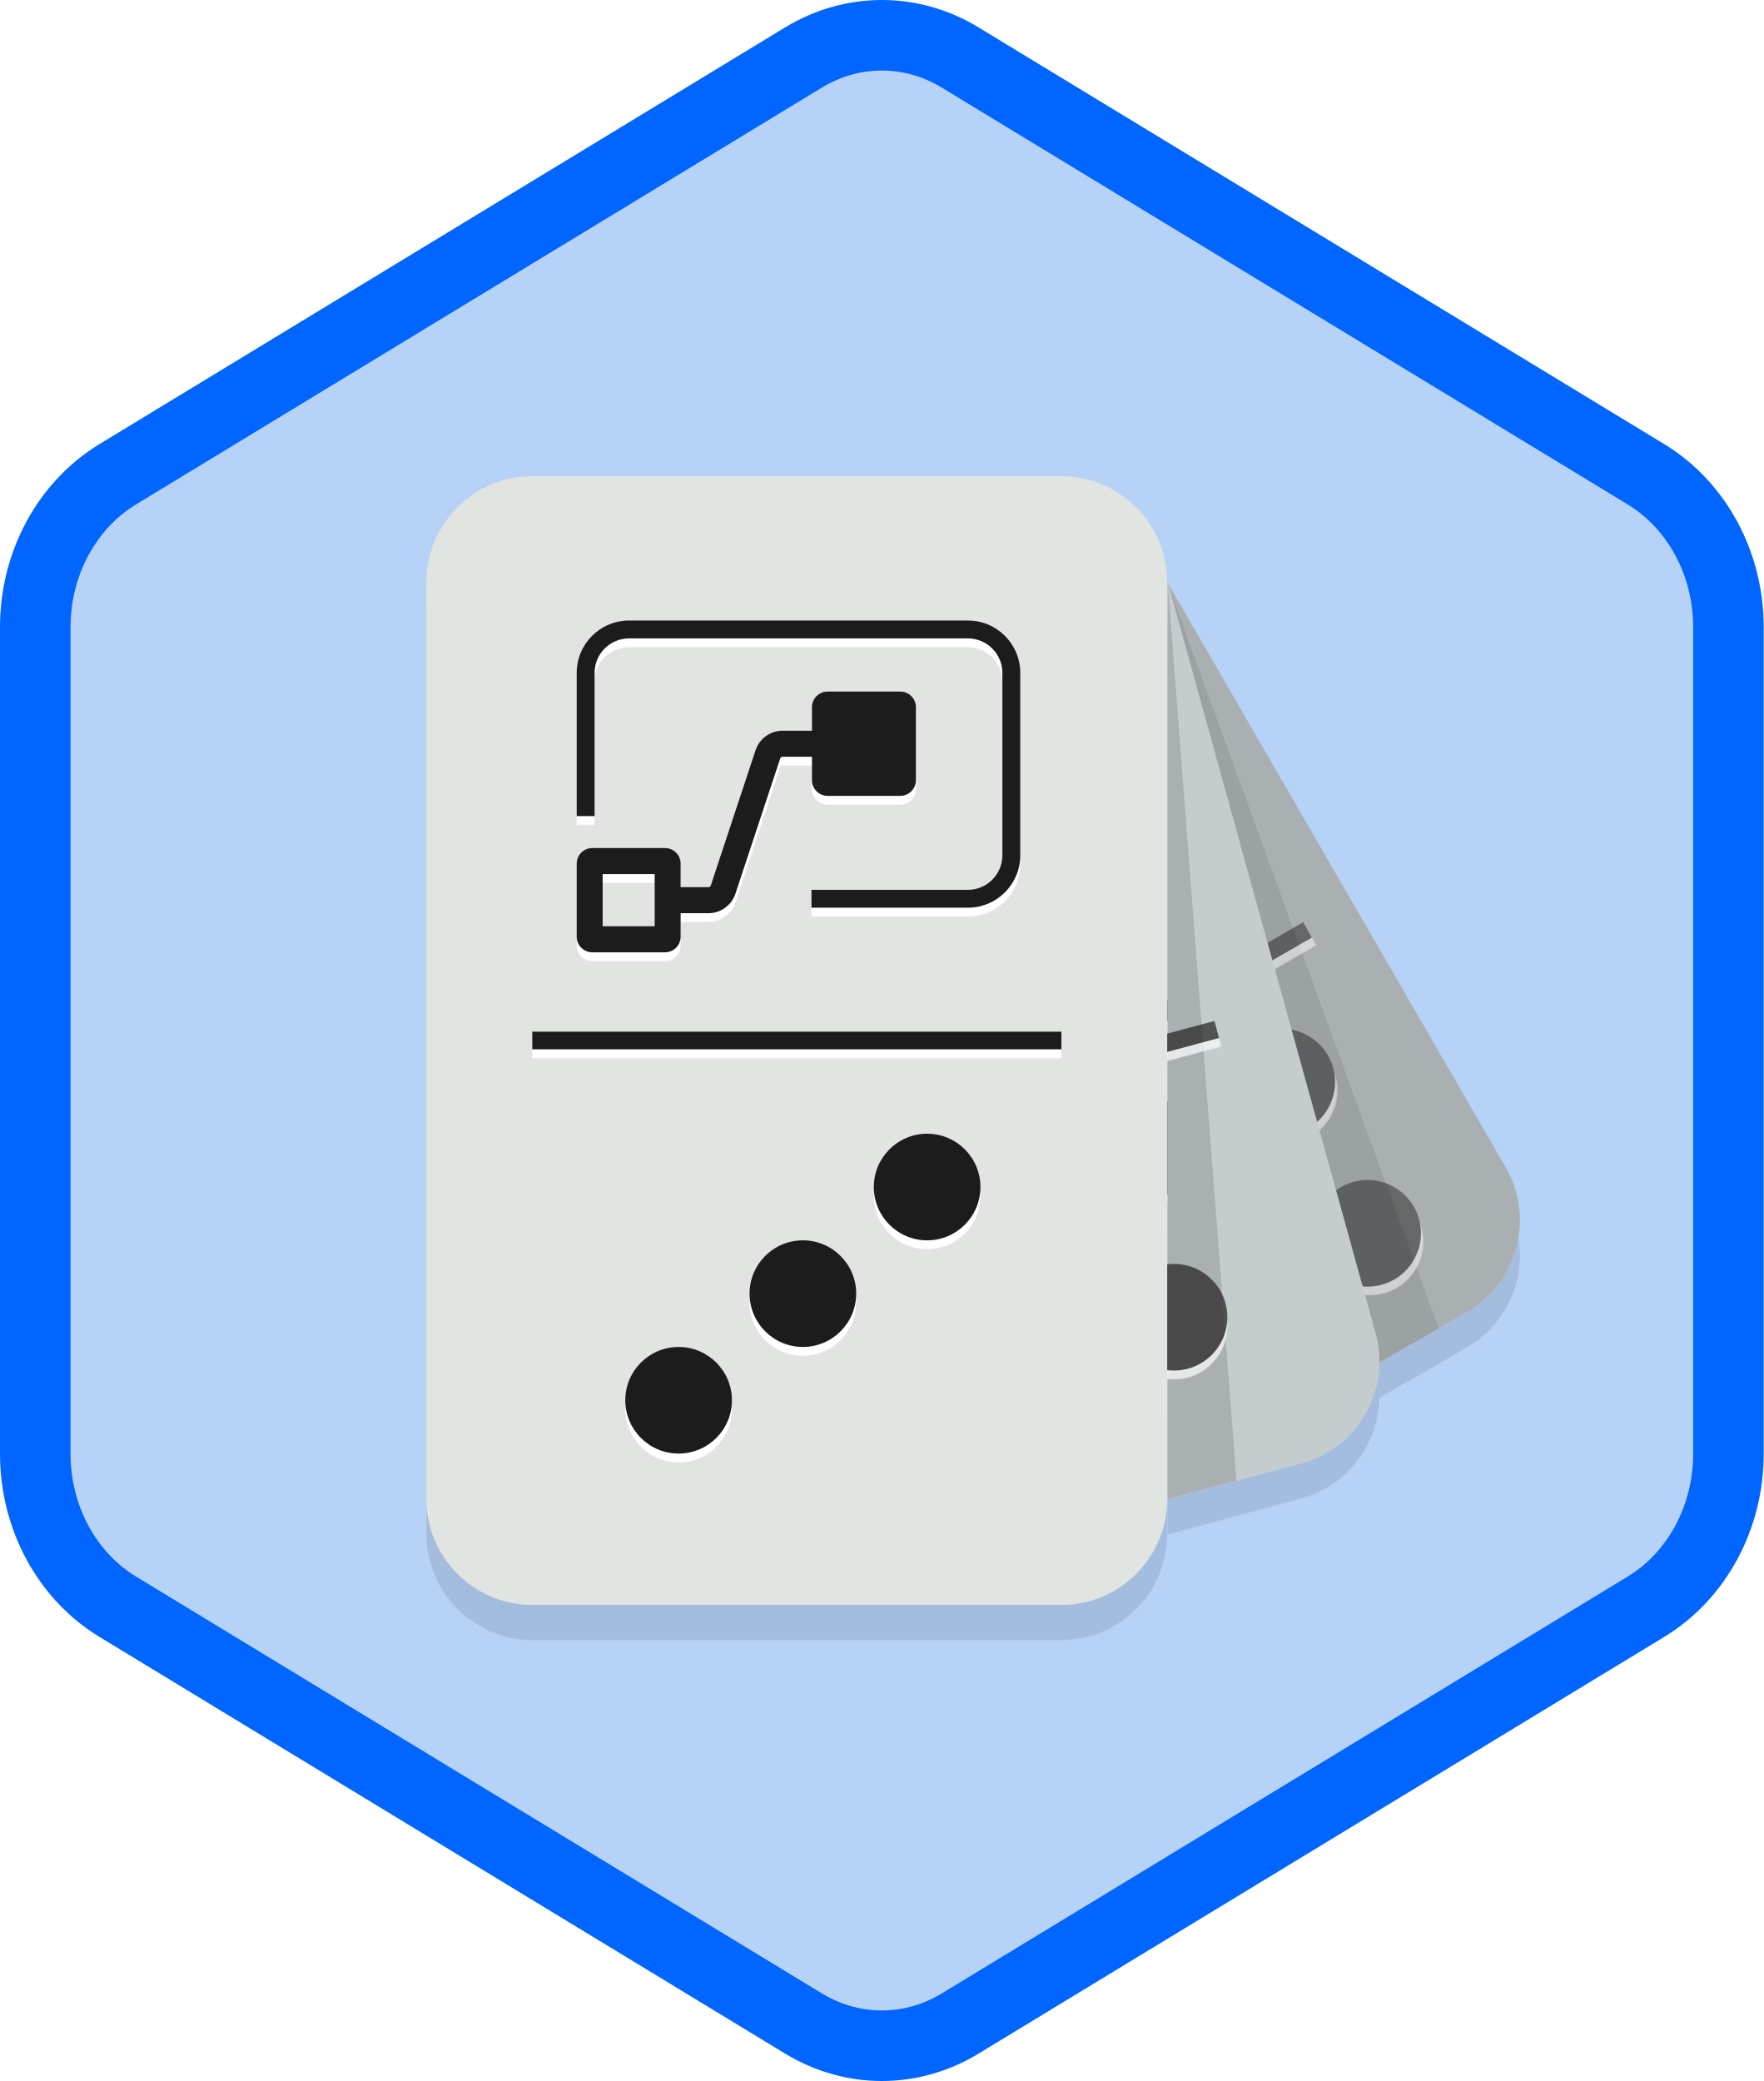
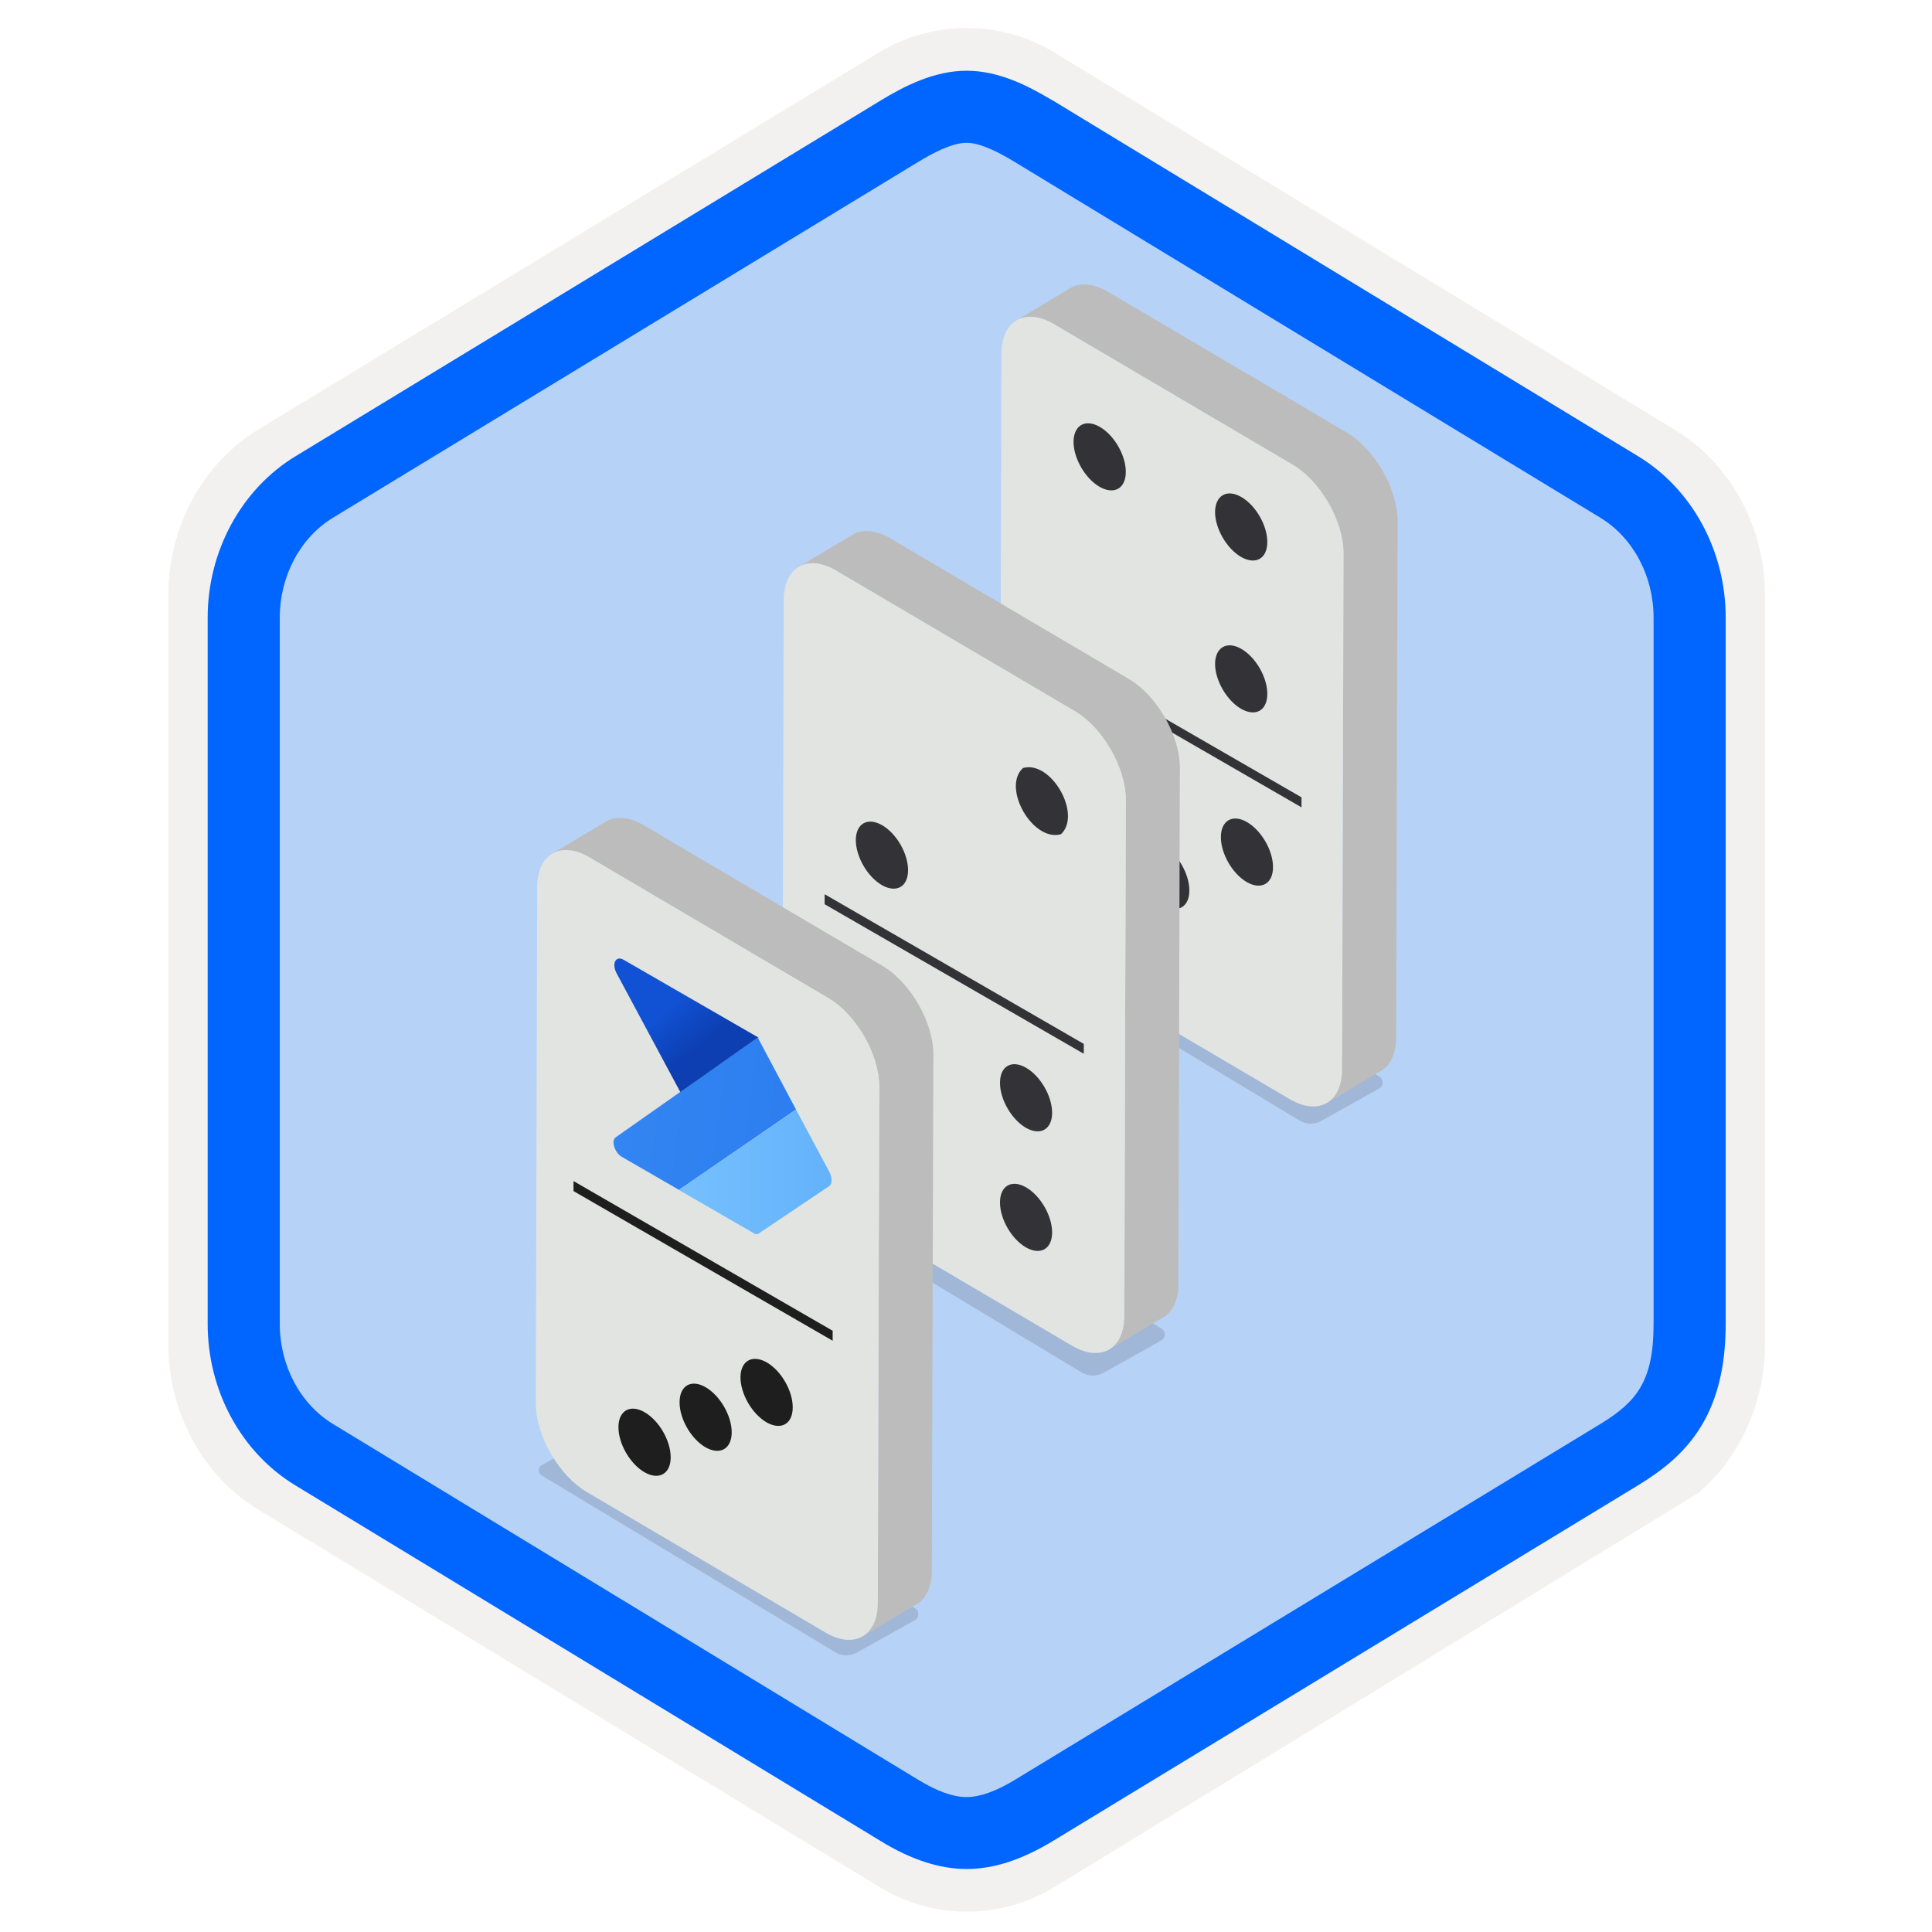
- <svg xmlns="http://www.w3.org/2000/svg" xmlns:xlink="http://www.w3.org/1999/xlink" width="100px" height="118px" viewBox="0 0 100 118" version="1.1">
+ <svg xmlns="http://www.w3.org/2000/svg" width="103" height="103" viewBox="0 0 103 103" fill="none">
+   <path d="M51.503 5.333C50.465 5.333 49.139 5.976 48.226 6.543L15.78 26.403C13.781 27.623 12.648 31.15 12.648 33.686L12.984 71.773C12.984 74.309 14.694 76.586 16.692 77.807L48.957 97.244C50.792 98.358 52.281 98.358 54.116 97.244L86.813 77.759C88.811 76.538 90.425 74.3 90.425 71.773V32.437C90.425 29.901 88.965 27.297 86.957 26.067L54.596 6.543C53.684 5.986 52.55 5.333 51.503 5.333Z" fill="#B7D2F7" />
+   <path d="M51.546 101.916C49.912 101.916 48.308 101.465 46.886 100.6L13.767 80.48C10.807 78.684 8.972 75.302 8.972 71.641V31.738C8.972 28.097 10.807 24.705 13.767 22.899L46.876 2.789C49.72 1.06 53.362 1.069 56.196 2.789L89.296 22.918C92.255 24.715 94.1 28.097 94.1 31.758V71.66C94.1 74.735 92.793 77.636 90.603 79.539V79.558L56.196 100.619C54.793 101.465 53.179 101.916 51.546 101.916ZM51.19 5.21C50.153 5.21 48.827 5.854 47.914 6.421L15.467 26.281C13.469 27.501 12.335 31.027 12.335 33.564L12.671 71.65C12.671 74.187 14.382 76.464 16.38 77.684L48.644 97.122C50.479 98.236 51.968 98.236 53.804 97.122L86.5 77.636C88.499 76.416 90.113 74.177 90.113 71.65V32.315C90.113 29.778 88.652 27.174 86.644 25.945L54.284 6.421C53.371 5.864 52.238 5.21 51.19 5.21Z" fill="#F2F1F0" />
+   <path d="M51.531 99.641C50.099 99.641 48.562 99.141 46.967 98.161L15.741 79.185C12.858 77.436 11.071 74.141 11.071 70.586V32.932C11.071 29.386 12.858 26.091 15.741 24.332L46.967 5.347C48.168 4.617 49.782 3.771 51.531 3.771C53.251 3.771 54.798 4.568 56.085 5.337H56.095L87.331 24.323C90.213 26.072 92.001 29.367 92.001 32.922V70.586C92.001 75.64 89.752 77.706 87.331 79.185L56.095 98.171C54.452 99.16 52.963 99.641 51.531 99.641ZM51.531 7.614C50.724 7.614 49.686 8.191 48.966 8.623L17.739 27.609C16 28.675 14.915 30.712 14.915 32.932V70.586C14.915 72.805 16 74.842 17.739 75.909L48.966 94.894C49.965 95.5 50.82 95.807 51.531 95.807C52.233 95.807 53.097 95.5 54.096 94.894L85.332 75.909C87.245 74.737 88.157 73.641 88.157 70.586V32.932C88.157 30.712 87.072 28.675 85.332 27.609L54.096 8.633C53.309 8.162 52.309 7.614 51.531 7.614Z" fill="#0066FF" />
+   <path opacity="0.15" d="M53.631 49.771L57.39 47.674L73.529 57.392C73.776 57.535 73.769 57.899 73.522 58.035L70.432 59.762C70.075 59.957 69.64 59.95 69.29 59.743L53.624 50.31C53.416 50.186 53.423 49.888 53.631 49.771Z" fill="#1F1D20" />
+   <path d="M74.51 27.804C74.516 26.058 73.276 23.909 71.757 23.032L59.045 15.54C58.279 15.099 57.585 15.06 57.078 15.352L54.196 17.073C54.702 16.78 55.397 16.819 56.163 17.261L68.874 24.753C70.394 25.629 71.633 27.778 71.627 29.524L71.549 57.038C71.549 57.908 71.237 58.518 70.738 58.81L73.62 57.09C74.12 56.804 74.425 56.187 74.432 55.317L74.51 27.804Z" fill="#BCBCBC" />
+   <path d="M68.874 24.746C70.393 25.622 71.633 27.771 71.627 29.518L71.549 57.031C71.542 58.778 70.296 59.492 68.777 58.609L56.065 51.13C54.546 50.253 53.306 48.105 53.312 46.358L53.39 18.845C53.397 17.098 54.643 16.384 56.163 17.267L68.874 24.746Z" fill="#E1E4E1" />
+   <path d="M69.387 42.508V43.041L55.572 35.062V34.536L69.387 42.508Z" fill="#323237" />
+   <path d="M57.896 46.391C58.669 46.839 59.286 47.91 59.286 48.793C59.286 49.675 58.662 50.033 57.89 49.591C57.117 49.143 56.501 48.072 56.501 47.189C56.501 46.3 57.124 45.943 57.896 46.391Z" fill="#323237" />
+   <path d="M62.018 45.073C62.791 45.521 63.408 46.592 63.408 47.475C63.408 48.358 62.784 48.715 62.012 48.274C61.246 47.832 60.623 46.755 60.629 45.872C60.629 44.982 61.252 44.625 62.018 45.073Z" fill="#323237" />
+   <path d="M66.479 43.827C67.251 44.274 67.868 45.346 67.868 46.228C67.868 47.111 67.245 47.468 66.472 47.027C65.706 46.586 65.083 45.508 65.089 44.625C65.089 43.742 65.713 43.385 66.479 43.827Z" fill="#323237" />
+   <path d="M66.18 26.499C66.946 26.94 67.569 28.018 67.563 28.901C67.563 29.784 66.94 30.134 66.167 29.693C65.395 29.245 64.778 28.174 64.778 27.291C64.791 26.408 65.414 26.051 66.18 26.499Z" fill="#323237" />
+   <path d="M66.18 34.595C66.946 35.036 67.569 36.114 67.563 36.997C67.563 37.88 66.94 38.23 66.167 37.789C65.395 37.341 64.778 36.27 64.778 35.387C64.791 34.504 65.414 34.153 66.18 34.595Z" fill="#323237" />
+   <path d="M58.636 22.76C59.402 23.201 60.025 24.279 60.019 25.162C60.019 26.045 59.395 26.395 58.623 25.954C57.85 25.506 57.233 24.435 57.233 23.552C57.24 22.669 57.863 22.312 58.636 22.76Z" fill="#323237" />
+   <path opacity="0.15" d="M42.023 63.208L45.782 61.111L61.914 70.823C62.161 70.966 62.155 71.33 61.908 71.466L58.818 73.193C58.461 73.388 58.026 73.381 57.675 73.174L42.01 63.741C41.809 63.624 41.809 63.325 42.023 63.208Z" fill="#1F1D20" />
+   <path d="M62.901 40.949C62.908 39.202 61.668 37.053 60.148 36.177L47.437 28.685C46.671 28.244 45.976 28.204 45.47 28.497L42.587 30.217C43.094 29.925 43.788 29.964 44.554 30.405L57.266 37.897C58.785 38.774 60.025 40.922 60.019 42.669L59.941 70.182C59.941 71.052 59.629 71.662 59.129 71.955L62.012 70.234C62.512 69.949 62.817 69.332 62.823 68.462L62.901 40.949Z" fill="#BCBCBC" />
+   <path d="M57.266 37.891C58.785 38.768 60.025 40.916 60.019 42.663L59.941 70.176C59.934 71.923 58.688 72.637 57.169 71.754L44.457 64.269C42.938 63.392 41.698 61.243 41.705 59.497L41.782 31.983C41.789 30.237 43.035 29.523 44.555 30.406L57.266 37.891Z" fill="#E1E4E1" />
+   <path d="M57.779 55.653V56.179L43.964 48.207V47.674L57.779 55.653Z" fill="#323237" />
+   <path d="M54.702 56.925C55.474 57.373 56.091 58.444 56.091 59.327C56.091 60.21 55.468 60.567 54.695 60.126C53.929 59.684 53.306 58.607 53.313 57.724C53.313 56.834 53.936 56.484 54.702 56.925Z" fill="#323237" />
+   <path d="M54.702 63.301C55.474 63.748 56.091 64.82 56.091 65.703C56.091 66.586 55.468 66.943 54.695 66.501C53.929 66.06 53.306 64.982 53.313 64.099C53.313 63.216 53.936 62.859 54.702 63.301Z" fill="#323237" />
+   <path d="M47.028 43.993C47.794 44.434 48.417 45.512 48.411 46.395C48.411 47.278 47.787 47.628 47.015 47.187C46.242 46.739 45.626 45.668 45.626 44.785C45.632 43.902 46.255 43.551 47.028 43.993Z" fill="#323237" />
+   <path d="M54.533 40.948C56.02 40.507 57.695 43.396 56.565 44.474C55.066 44.902 53.397 42.007 54.533 40.948C54.533 40.948 54.533 40.955 54.533 40.948Z" fill="#323237" />
+   <path opacity="0.15" d="M28.875 78.115L32.634 76.019L48.773 85.737C49.02 85.88 49.013 86.244 48.767 86.38L45.676 88.107C45.319 88.302 44.884 88.295 44.534 88.087L28.868 78.654C28.667 78.531 28.667 78.232 28.875 78.115Z" fill="#1F1D20" />
+   <path d="M49.76 56.242C49.767 54.495 48.527 52.346 47.008 51.47L34.289 43.978C33.523 43.536 32.829 43.498 32.322 43.79L29.44 45.51C29.946 45.218 30.641 45.257 31.407 45.698L44.118 53.19C45.638 54.067 46.878 56.215 46.871 57.962L46.793 85.475C46.793 86.345 46.482 86.956 45.982 87.248L48.864 85.527C49.364 85.242 49.669 84.625 49.676 83.755L49.76 56.242Z" fill="#BCBCBC" />
+   <path d="M44.125 53.184C45.644 54.061 46.884 56.209 46.878 57.956L46.8 85.469C46.793 87.216 45.547 87.93 44.028 87.047L31.316 79.561C29.797 78.685 28.557 76.536 28.564 74.79L28.641 47.276C28.648 45.53 29.894 44.816 31.413 45.699L44.125 53.184Z" fill="#E1E4E1" />
+   <path d="M44.391 70.946V71.478L30.576 63.5V62.967L44.391 70.946Z" fill="#1E1E1E" />
+   <path d="M34.367 75.29C35.139 75.737 35.756 76.809 35.756 77.692C35.756 78.575 35.133 78.932 34.361 78.49C33.588 78.042 32.971 76.971 32.971 76.088C32.971 75.199 33.601 74.848 34.367 75.29Z" fill="#1E1E1E" />
+   <path d="M37.62 73.958C38.392 74.406 39.009 75.478 39.009 76.361C39.009 77.243 38.386 77.6 37.613 77.159C36.847 76.718 36.224 75.64 36.23 74.757C36.23 73.868 36.854 73.51 37.62 73.958Z" fill="#1E1E1E" />
+   <path d="M40.879 72.634C41.645 73.075 42.269 74.153 42.262 75.036C42.262 75.919 41.639 76.269 40.866 75.828C40.094 75.38 39.477 74.309 39.477 73.426C39.483 72.549 40.107 72.192 40.879 72.634Z" fill="#1E1E1E" />
+   <path d="M40.398 55.313L40.424 55.365L42.437 59.15L36.198 63.435L36.308 63.499L33.153 61.675C32.77 61.455 32.569 60.818 32.822 60.636L36.263 58.215L40.398 55.313Z" fill="url(#paint0_linear)" />
+   <path d="M42.437 59.156L44.203 62.454C44.378 62.785 44.372 63.123 44.197 63.24L40.431 65.772C40.379 65.811 40.295 65.804 40.21 65.759L36.309 63.506L36.198 63.441L42.437 59.156Z" fill="url(#paint1_linear)" />
+   <path d="M40.431 55.313V55.365L40.405 55.313L36.27 58.222L32.881 51.905C32.595 51.372 32.823 50.925 33.251 51.171L40.431 55.313Z" fill="url(#paint2_linear)" />
  <defs>
-     <filter x="-1.6%" y="-1.6%" width="103.2%" height="106.2%" filterUnits="objectBoundingBox" id="filter-1">
-       <feOffset dx="0" dy="2" in="SourceAlpha" result="shadowOffsetOuter1" />
-       <feColorMatrix values="0 0 0 0 0   0 0 0 0 0   0 0 0 0 0  0 0 0 0.1 0" type="matrix" in="shadowOffsetOuter1" result="shadowMatrixOuter1" />
-       <feMerge>
-         <feMergeNode in="shadowMatrixOuter1" />
-         <feMergeNode in="SourceGraphic" />
-       </feMerge>
-     </filter>
-     <circle id="path-2" cx="12.798" cy="16.4" r="3.023" />
-     <filter x="-4.1%" y="-12.4%" width="108.3%" height="116.5%" filterUnits="objectBoundingBox" id="filter-3">
-       <feOffset dx="0" dy="-0.5" in="SourceAlpha" result="shadowOffsetOuter1" />
-       <feColorMatrix values="0 0 0 0 1   0 0 0 0 1   0 0 0 0 1  0 0 0 1 0" type="matrix" in="shadowOffsetOuter1" />
-     </filter>
-     <circle id="path-4" cx="19.844" cy="10.354" r="3.023" />
-     <filter x="-4.1%" y="-12.4%" width="108.3%" height="116.5%" filterUnits="objectBoundingBox" id="filter-5">
-       <feOffset dx="0" dy="-0.5" in="SourceAlpha" result="shadowOffsetOuter1" />
-       <feColorMatrix values="0 0 0 0 1   0 0 0 0 1   0 0 0 0 1  0 0 0 1 0" type="matrix" in="shadowOffsetOuter1" />
-     </filter>
-     <circle id="path-6" cx="28.148" cy="3.124" r="3.023" />
-     <filter x="-4.1%" y="-12.4%" width="108.3%" height="116.5%" filterUnits="objectBoundingBox" id="filter-7">
-       <feOffset dx="0" dy="-0.5" in="SourceAlpha" result="shadowOffsetOuter1" />
-       <feColorMatrix values="0 0 0 0 1   0 0 0 0 1   0 0 0 0 1  0 0 0 1 0" type="matrix" in="shadowOffsetOuter1" />
-     </filter>
-     <circle id="path-8" cx="25.664" cy="12.67" r="3.023" />
-     <filter x="-4.1%" y="-12.4%" width="108.3%" height="116.5%" filterUnits="objectBoundingBox" id="filter-9">
-       <feOffset dx="0" dy="-0.5" in="SourceAlpha" result="shadowOffsetOuter1" />
-       <feColorMatrix values="0 0 0 0 1   0 0 0 0 1   0 0 0 0 1  0 0 0 1 0" type="matrix" in="shadowOffsetOuter1" />
-     </filter>
-     <rect id="path-10" x="-0.179" y="16.242" width="30" height="1" />
-     <filter x="-0.8%" y="-75.0%" width="101.7%" height="200.0%" filterUnits="objectBoundingBox" id="filter-11">
-       <feOffset dx="0" dy="-0.5" in="SourceAlpha" result="shadowOffsetOuter1" />
-       <feColorMatrix values="0 0 0 0 1   0 0 0 0 1   0 0 0 0 1  0 0 0 1 0" type="matrix" in="shadowOffsetOuter1" />
-     </filter>
-     <circle id="path-12" cx="12.798" cy="15.4" r="3.023" />
-     <filter x="-4.1%" y="-12.4%" width="108.3%" height="116.5%" filterUnits="objectBoundingBox" id="filter-13">
-       <feOffset dx="0" dy="-0.5" in="SourceAlpha" result="shadowOffsetOuter1" />
-       <feColorMatrix values="0 0 0 0 1   0 0 0 0 1   0 0 0 0 1  0 0 0 1 0" type="matrix" in="shadowOffsetOuter1" />
-     </filter>
-     <circle id="path-14" cx="19.844" cy="9.354" r="3.023" />
-     <filter x="-4.1%" y="-12.4%" width="108.3%" height="116.5%" filterUnits="objectBoundingBox" id="filter-15">
-       <feOffset dx="0" dy="-0.5" in="SourceAlpha" result="shadowOffsetOuter1" />
-       <feColorMatrix values="0 0 0 0 1   0 0 0 0 1   0 0 0 0 1  0 0 0 1 0" type="matrix" in="shadowOffsetOuter1" />
-     </filter>
-     <circle id="path-16" cx="26.889" cy="3.309" r="3.023" />
-     <filter x="-4.1%" y="-12.4%" width="108.3%" height="116.5%" filterUnits="objectBoundingBox" id="filter-17">
-       <feOffset dx="0" dy="-0.5" in="SourceAlpha" result="shadowOffsetOuter1" />
-       <feColorMatrix values="0 0 0 0 1   0 0 0 0 1   0 0 0 0 1  0 0 0 1 0" type="matrix" in="shadowOffsetOuter1" />
-     </filter>
-     <rect id="path-18" x="-0.179" y="15.242" width="30" height="1" />
-     <filter x="-0.8%" y="-75.0%" width="101.7%" height="200.0%" filterUnits="objectBoundingBox" id="filter-19">
-       <feOffset dx="0" dy="-0.5" in="SourceAlpha" result="shadowOffsetOuter1" />
-       <feColorMatrix values="0 0 0 0 1   0 0 0 0 1   0 0 0 0 1  0 0 0 1 0" type="matrix" in="shadowOffsetOuter1" />
-     </filter>
-     <rect id="path-20" x="6" y="31.5" width="30" height="1" />
-     <filter x="-0.8%" y="-25.0%" width="101.7%" height="200.0%" filterUnits="objectBoundingBox" id="filter-21">
-       <feOffset dx="0" dy="0.5" in="SourceAlpha" result="shadowOffsetOuter1" />
-       <feColorMatrix values="0 0 0 0 1   0 0 0 0 1   0 0 0 0 1  0 0 0 1 0" type="matrix" in="shadowOffsetOuter1" />
-     </filter>
-     <path d="M1.534,11.275 L1.534,3.151 C1.536,2.074 2.408,1.202 3.486,1.2 L22.702,1.2 C23.78,1.202 24.653,2.074 24.654,3.151 L24.654,13.505 C24.653,14.582 23.78,15.454 22.702,15.456 L13.831,15.456 L13.831,16.469 L22.703,16.469 C24.341,16.468 25.668,15.141 25.67,13.505 L25.67,3.151 C25.668,1.514 24.341,0.188 22.703,0.186 L3.486,0.186 C1.848,0.188 0.521,1.514 0.52,3.151 L0.52,11.275 L1.534,11.275 Z" id="path-22" />
-     <filter x="-1.0%" y="-1.5%" width="102.0%" height="106.1%" filterUnits="objectBoundingBox" id="filter-23">
-       <feOffset dx="0" dy="0.5" in="SourceAlpha" result="shadowOffsetOuter1" />
-       <feColorMatrix values="0 0 0 0 1   0 0 0 0 1   0 0 0 0 1  0 0 0 1 0" type="matrix" in="shadowOffsetOuter1" />
-     </filter>
-     <path d="M13.859,9.241 C13.858,9.476 13.951,9.701 14.117,9.867 C14.283,10.034 14.508,10.127 14.743,10.128 L18.868,10.128 C19.103,10.127 19.328,10.034 19.494,9.867 C19.659,9.701 19.752,9.475 19.752,9.241 L19.752,5.101 C19.752,4.866 19.659,4.641 19.494,4.475 C19.328,4.308 19.103,4.215 18.868,4.214 L14.743,4.214 C14.508,4.214 14.283,4.308 14.117,4.475 C13.951,4.641 13.858,4.866 13.859,5.101 L13.859,6.434 L12.193,6.434 C11.495,6.435 10.876,6.883 10.659,7.546 L8.124,15.204 C8.105,15.263 8.049,15.304 7.986,15.305 L6.412,15.305 L6.412,13.973 C6.413,13.739 6.32,13.513 6.154,13.347 C5.988,13.18 5.763,13.087 5.528,13.086 L1.404,13.086 C1.169,13.087 0.944,13.18 0.778,13.347 C0.613,13.513 0.52,13.739 0.52,13.973 L0.52,18.113 C0.52,18.348 0.613,18.573 0.778,18.739 C0.944,18.906 1.169,18.999 1.404,19 L5.529,19 C5.764,18.999 5.989,18.906 6.155,18.739 C6.321,18.573 6.414,18.348 6.413,18.113 L6.413,16.782 L7.987,16.782 C8.685,16.782 9.304,16.333 9.521,15.67 L12.056,8.013 C12.075,7.953 12.131,7.912 12.194,7.912 L13.859,7.912 L13.859,9.241 Z M4.939,17.52 L1.992,17.52 L1.992,14.563 L4.939,14.563 L4.939,17.52 Z" id="path-24" />
-     <filter x="-1.3%" y="-1.7%" width="102.6%" height="106.8%" filterUnits="objectBoundingBox" id="filter-25">
-       <feOffset dx="0" dy="0.5" in="SourceAlpha" result="shadowOffsetOuter1" />
-       <feColorMatrix values="0 0 0 0 1   0 0 0 0 1   0 0 0 0 1  0 0 0 1 0" type="matrix" in="shadowOffsetOuter1" />
-     </filter>
-     <circle id="path-26" cx="3.798" cy="15.4" r="3.023" />
-     <filter x="-4.1%" y="-4.1%" width="108.3%" height="116.5%" filterUnits="objectBoundingBox" id="filter-27">
-       <feOffset dx="0" dy="0.5" in="SourceAlpha" result="shadowOffsetOuter1" />
-       <feColorMatrix values="0 0 0 0 1   0 0 0 0 1   0 0 0 0 1  0 0 0 1 0" type="matrix" in="shadowOffsetOuter1" />
-     </filter>
-     <circle id="path-28" cx="10.844" cy="9.354" r="3.023" />
-     <filter x="-4.1%" y="-4.1%" width="108.3%" height="116.5%" filterUnits="objectBoundingBox" id="filter-29">
-       <feOffset dx="0" dy="0.5" in="SourceAlpha" result="shadowOffsetOuter1" />
-       <feColorMatrix values="0 0 0 0 1   0 0 0 0 1   0 0 0 0 1  0 0 0 1 0" type="matrix" in="shadowOffsetOuter1" />
-     </filter>
-     <circle id="path-30" cx="17.889" cy="3.309" r="3.023" />
-     <filter x="-4.1%" y="-4.1%" width="108.3%" height="116.5%" filterUnits="objectBoundingBox" id="filter-31">
-       <feOffset dx="0" dy="0.5" in="SourceAlpha" result="shadowOffsetOuter1" />
-       <feColorMatrix values="0 0 0 0 1   0 0 0 0 1   0 0 0 0 1  0 0 0 1 0" type="matrix" in="shadowOffsetOuter1" />
-     </filter>
+     <linearGradient id="paint0_linear" x1="24.984" y1="57.692" x2="44.021" y2="60.138" gradientUnits="userSpaceOnUse">
+       <stop stop-color="#388CF4" />
+       <stop offset="1" stop-color="#2C7CEF" />
+     </linearGradient>
+     <linearGradient id="paint1_linear" x1="36.198" y1="62.475" x2="44.334" y2="62.475" gradientUnits="userSpaceOnUse">
+       <stop stop-color="#76C0FD" />
+       <stop offset="1" stop-color="#63B2FB" />
+     </linearGradient>
+     <linearGradient id="paint2_linear" x1="30.765" y1="47.328" x2="41.613" y2="60.834" gradientUnits="userSpaceOnUse">
+       <stop offset="0.46" stop-color="#1152D4" />
+       <stop offset="0.616" stop-color="#0D3FB3" />
+     </linearGradient>
  </defs>
-   <g id="Badges-FINAL" stroke="none" stroke-width="1" fill="none" fill-rule="evenodd">
-     <g id="Automate-a-process-using-Flow" transform="translate(-576, -118)">
-       <g id="Automate-a-process-using-Flow/automate-a-process-using-flow" transform="translate(576, 118)">
-         <path d="M44.742,3.497 C46.374,2.499 48.187,2 50,2 C51.813,2 53.627,2.499 55.256,3.497 L92.591,26.332 C95.933,28.377 98,32.203 98,36.353 L98,81.647 C98,85.795 95.933,89.624 92.591,91.668 L55.256,114.505 C53.627,115.501 51.813,116 50,116 C48.187,116 46.374,115.501 44.742,114.505 L7.409,91.668 C4.066,89.624 2,85.795 2,81.647 L2,36.353 C2,32.203 4.066,28.377 7.409,26.332 L44.742,3.497 Z" id="Trophy-1" fill="#B7D2F7" />
-         <g id="Dominoes" filter="url(#filter-1)" transform="translate(24.17847, 27)">
-           <g id="Group-4" transform="translate(38.5, 32) scale(1, -1) translate(-38.5, -32) translate(15, 6)">
-             <path d="M44.001,10.603 L36.012,6 L26.999,52 L46.199,18.799 C47.852,15.941 46.862,12.253 44.001,10.603" id="Fill-238" fill="#AAB0B1" />
-             <polyline id="Fill-239" fill="#9CA2A2" points="36.012 6 26.999 52 42.391 9.676 36.012 6" />
-             <g id="Group-2-Copy-2" opacity="0.5" transform="translate(24.59198, 19.53126) rotate(-345) translate(-24.59198, -19.53126) translate(8.591977, 8.531262)" fill-rule="nonzero">
-               <g id="Oval">
-                 <use fill="black" fill-opacity="1" filter="url(#filter-3)" xlink:href="#path-2" />
-                 <use fill="#1E1E1E" xlink:href="#path-2" />
-               </g>
-               <g id="Oval-Copy">
-                 <use fill="black" fill-opacity="1" filter="url(#filter-5)" xlink:href="#path-4" />
-                 <use fill="#1E1E1E" xlink:href="#path-4" />
-               </g>
-               <g id="Oval-Copy-2">
-                 <use fill="black" fill-opacity="1" filter="url(#filter-7)" xlink:href="#path-6" />
-                 <use fill="#1E1E1E" xlink:href="#path-6" />
-               </g>
-               <g id="Oval-Copy-3">
-                 <use fill="black" fill-opacity="1" filter="url(#filter-9)" xlink:href="#path-8" />
-                 <use fill="#1E1E1E" xlink:href="#path-8" />
-               </g>
-               <g id="Rectangle" transform="translate(14.82096, 16.74236) rotate(-345) translate(-14.82096, -16.74236) ">
-                 <use fill="black" fill-opacity="1" filter="url(#filter-11)" xlink:href="#path-10" />
-                 <use fill="#1E1E1E" xlink:href="#path-10" />
-               </g>
-             </g>
-             <path d="M34.583,2.024 L27.029,0 L27.029,52 L38.826,9.373 C39.679,6.185 37.77,2.878 34.583,2.024" id="Fill-240" fill="#C5CCCD" />
-             <polyline id="Fill-242" fill="#AAB0B1" points="30.927 1.045 27.029 0 27.029 52 30.927 1.045" />
-             <g id="Group-2-Copy" opacity="0.7" transform="translate(0.4995, 7)" fill-rule="nonzero">
-               <g id="Oval">
-                 <use fill="black" fill-opacity="1" filter="url(#filter-13)" xlink:href="#path-12" />
-                 <use fill="#1E1E1E" xlink:href="#path-12" />
-               </g>
-               <g id="Oval-Copy">
-                 <use fill="black" fill-opacity="1" filter="url(#filter-15)" xlink:href="#path-14" />
-                 <use fill="#1E1E1E" xlink:href="#path-14" />
-               </g>
-               <g id="Oval-Copy-2">
-                 <use fill="black" fill-opacity="1" filter="url(#filter-17)" xlink:href="#path-16" />
-                 <use fill="#1E1E1E" xlink:href="#path-16" />
-               </g>
-               <g id="Rectangle" transform="translate(14.82096, 15.74236) rotate(-345) translate(-14.82096, -15.74236) ">
-                 <use fill="black" fill-opacity="1" filter="url(#filter-19)" xlink:href="#path-18" />
-                 <use fill="#1E1E1E" xlink:href="#path-18" />
-               </g>
-             </g>
-           </g>
-           <path d="M35.999,0 L6,0 C2.7,0 0,2.7 0,6 L0,58 C0,61.3 2.7,64 6,64 L35.999,64 C39.299,64 41.999,61.302 41.999,58 L41.999,6 C41.999,2.7 39.299,0 35.999,0" id="Fill-241" fill="#E1E4E1" />
-           <g id="Flow" transform="translate(8.186687, 15.60801)" />
-           <g id="Rectangle" fill-rule="nonzero">
-             <use fill="black" fill-opacity="1" filter="url(#filter-21)" xlink:href="#path-20" />
-             <use fill="#1E1E1E" xlink:href="#path-20" />
-           </g>
-           <g id="Group-3" transform="translate(8, 8)" fill-rule="nonzero">
-             <g id="Shape">
-               <use fill="black" fill-opacity="1" filter="url(#filter-23)" xlink:href="#path-22" />
-               <use fill="#1E1E1E" xlink:href="#path-22" />
-             </g>
-             <g id="Shape">
-               <use fill="black" fill-opacity="1" filter="url(#filter-25)" xlink:href="#path-24" />
-               <use fill="#1E1E1E" xlink:href="#path-24" />
-             </g>
-           </g>
-           <g id="Group-2" transform="translate(10.4995, 37)" fill-rule="nonzero">
-             <g id="Oval">
-               <use fill="black" fill-opacity="1" filter="url(#filter-27)" xlink:href="#path-26" />
-               <use fill="#1E1E1E" xlink:href="#path-26" />
-             </g>
-             <g id="Oval-Copy">
-               <use fill="black" fill-opacity="1" filter="url(#filter-29)" xlink:href="#path-28" />
-               <use fill="#1E1E1E" xlink:href="#path-28" />
-             </g>
-             <g id="Oval-Copy-2">
-               <use fill="black" fill-opacity="1" filter="url(#filter-31)" xlink:href="#path-30" />
-               <use fill="#1E1E1E" xlink:href="#path-30" />
-             </g>
-           </g>
-         </g>
-         <g id="Flow-Hex-Border" stroke="#0066FF" stroke-width="4">
-           <path d="M45.562,3.258 L6.673,26.894 C3.797,28.643 2,31.951 2,35.558 L2,82.442 C2,86.049 3.798,89.359 6.673,91.106 L45.561,114.742 C46.929,115.572 48.455,116 50,116 C51.546,116 53.072,115.572 54.436,114.743 L93.327,91.106 C96.202,89.358 98,86.048 98,82.442 L98,35.558 C98,31.952 96.203,28.644 93.327,26.894 L54.435,3.258 C53.072,2.428 51.546,2 50,2 C48.454,2 46.929,2.428 45.562,3.258 Z M45.562,3.258 C45.562,3.258 45.562,3.258 45.562,3.258 L45.562,3.258 L45.562,3.258 Z" id="Azure-Hex-Border" />
-         </g>
-       </g>
-     </g>
-   </g>
</svg>
